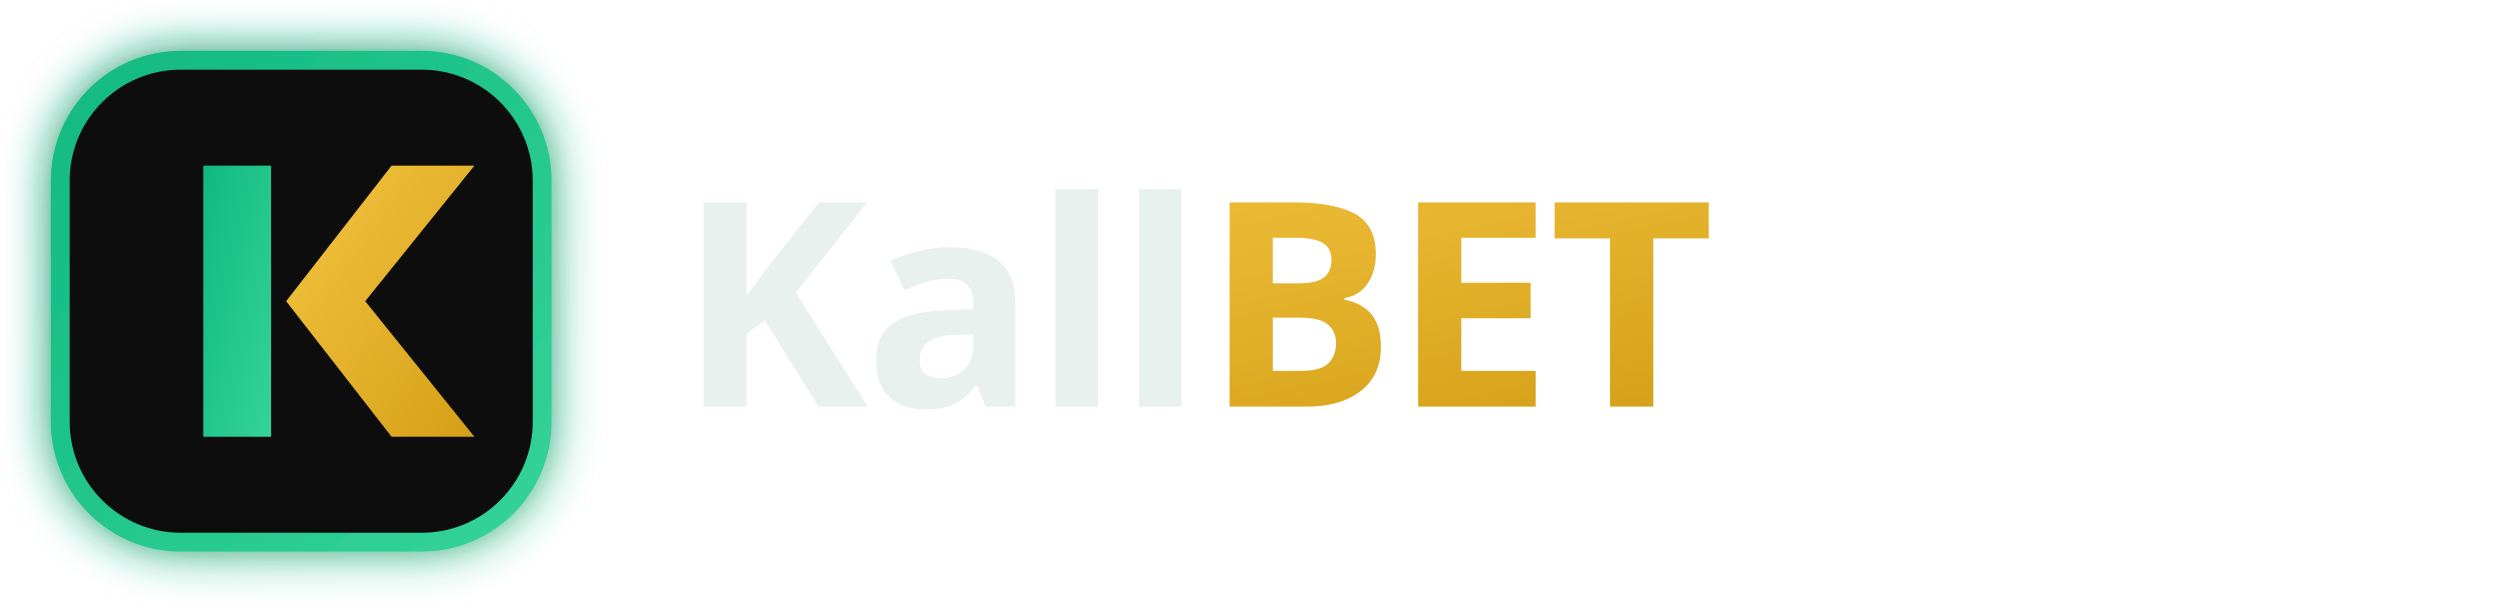
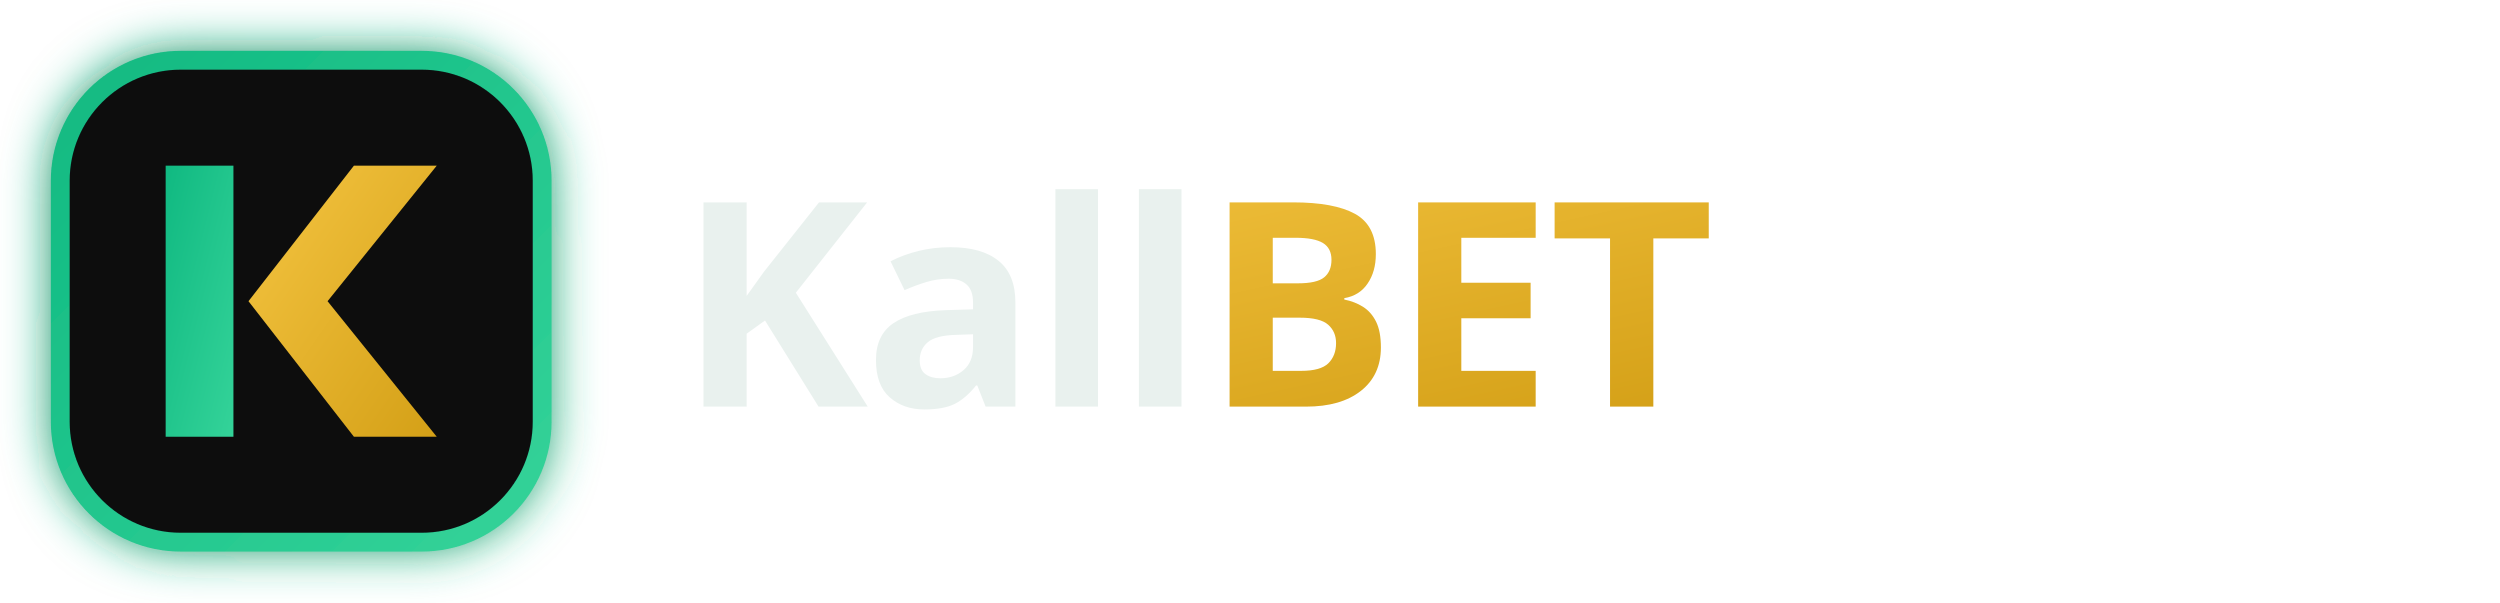
<svg xmlns="http://www.w3.org/2000/svg" viewBox="0 0 332 80" role="img" aria-label="KallBET">
  <defs>
    <linearGradient id="emerald" x1="0" y1="0" x2="1" y2="1">
      <stop offset="0" stop-color="#10b981" />
      <stop offset="1" stop-color="#34d399" />
    </linearGradient>
    <linearGradient id="gold" x1="0" y1="0" x2="1" y2="1">
      <stop offset="0" stop-color="#f5c542" />
      <stop offset="1" stop-color="#d4a017" />
    </linearGradient>
    <filter id="glow" x="-30%" y="-30%" width="160%" height="160%">
      <feGaussianBlur stdDeviation="3.2" result="blur" />
      <feMerge>
        <feMergeNode in="blur" />
        <feMergeNode in="SourceGraphic" />
      </feMerge>
    </filter>
  </defs>
  <rect x="8" y="8" width="64" height="64" rx="16" fill="#0c1011" stroke="url(#emerald)" stroke-width="2.5" filter="url(#glow)" />
-   <path d="M27 22h9v36h-9z" fill="url(#emerald)" />
-   <path d="M38 40 52 22h11L48.5 40 63 58H52z" fill="url(#gold)" />
+   <g transform="translate(-5 0)">
+     <path d="M27 22h9v36h-9z" fill="url(#emerald)" />
+     <path d="M38 40 52 22h11L48.5 40 63 58H52z" fill="url(#gold)" />
+   </g>
  <g font-family="Unbounded, 'Arial Black', 'Segoe UI Black', Impact, sans-serif" font-weight="800" font-size="38" letter-spacing="-0.5">
    <text x="90" y="54" fill="#e9f1ee">Kall<tspan fill="url(#gold)">BET</tspan>
    </text>
  </g>
</svg>
